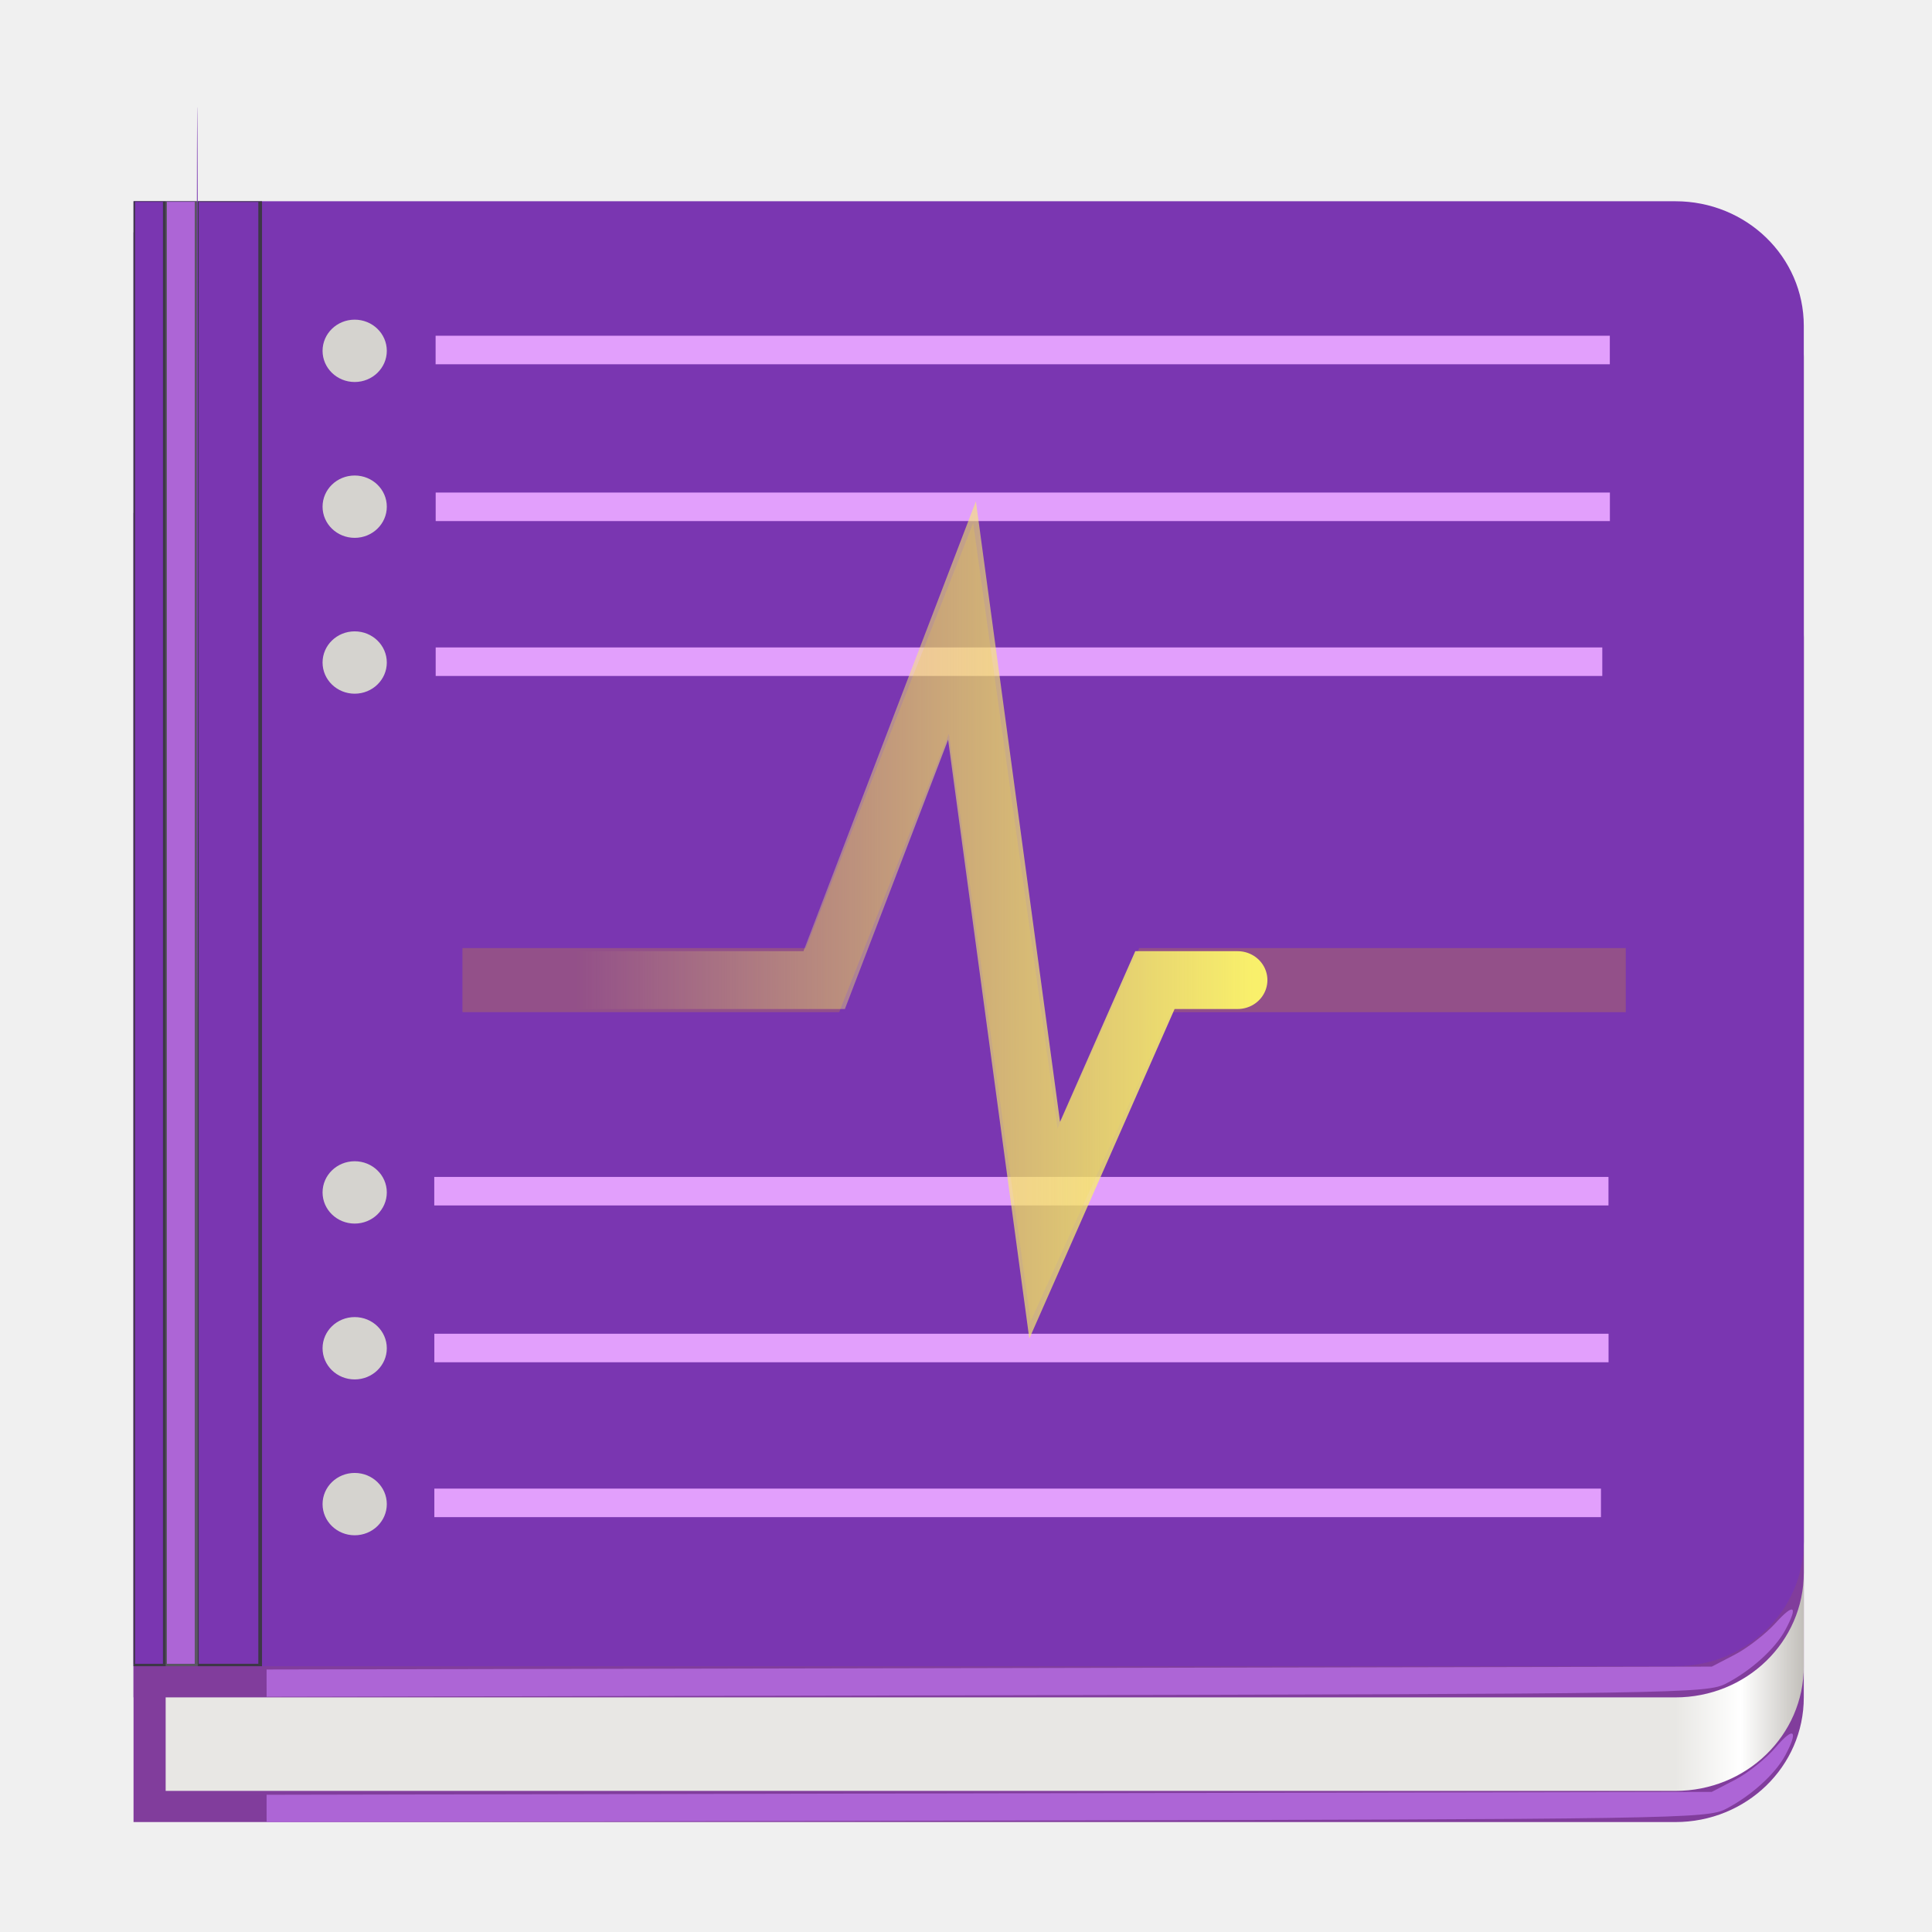
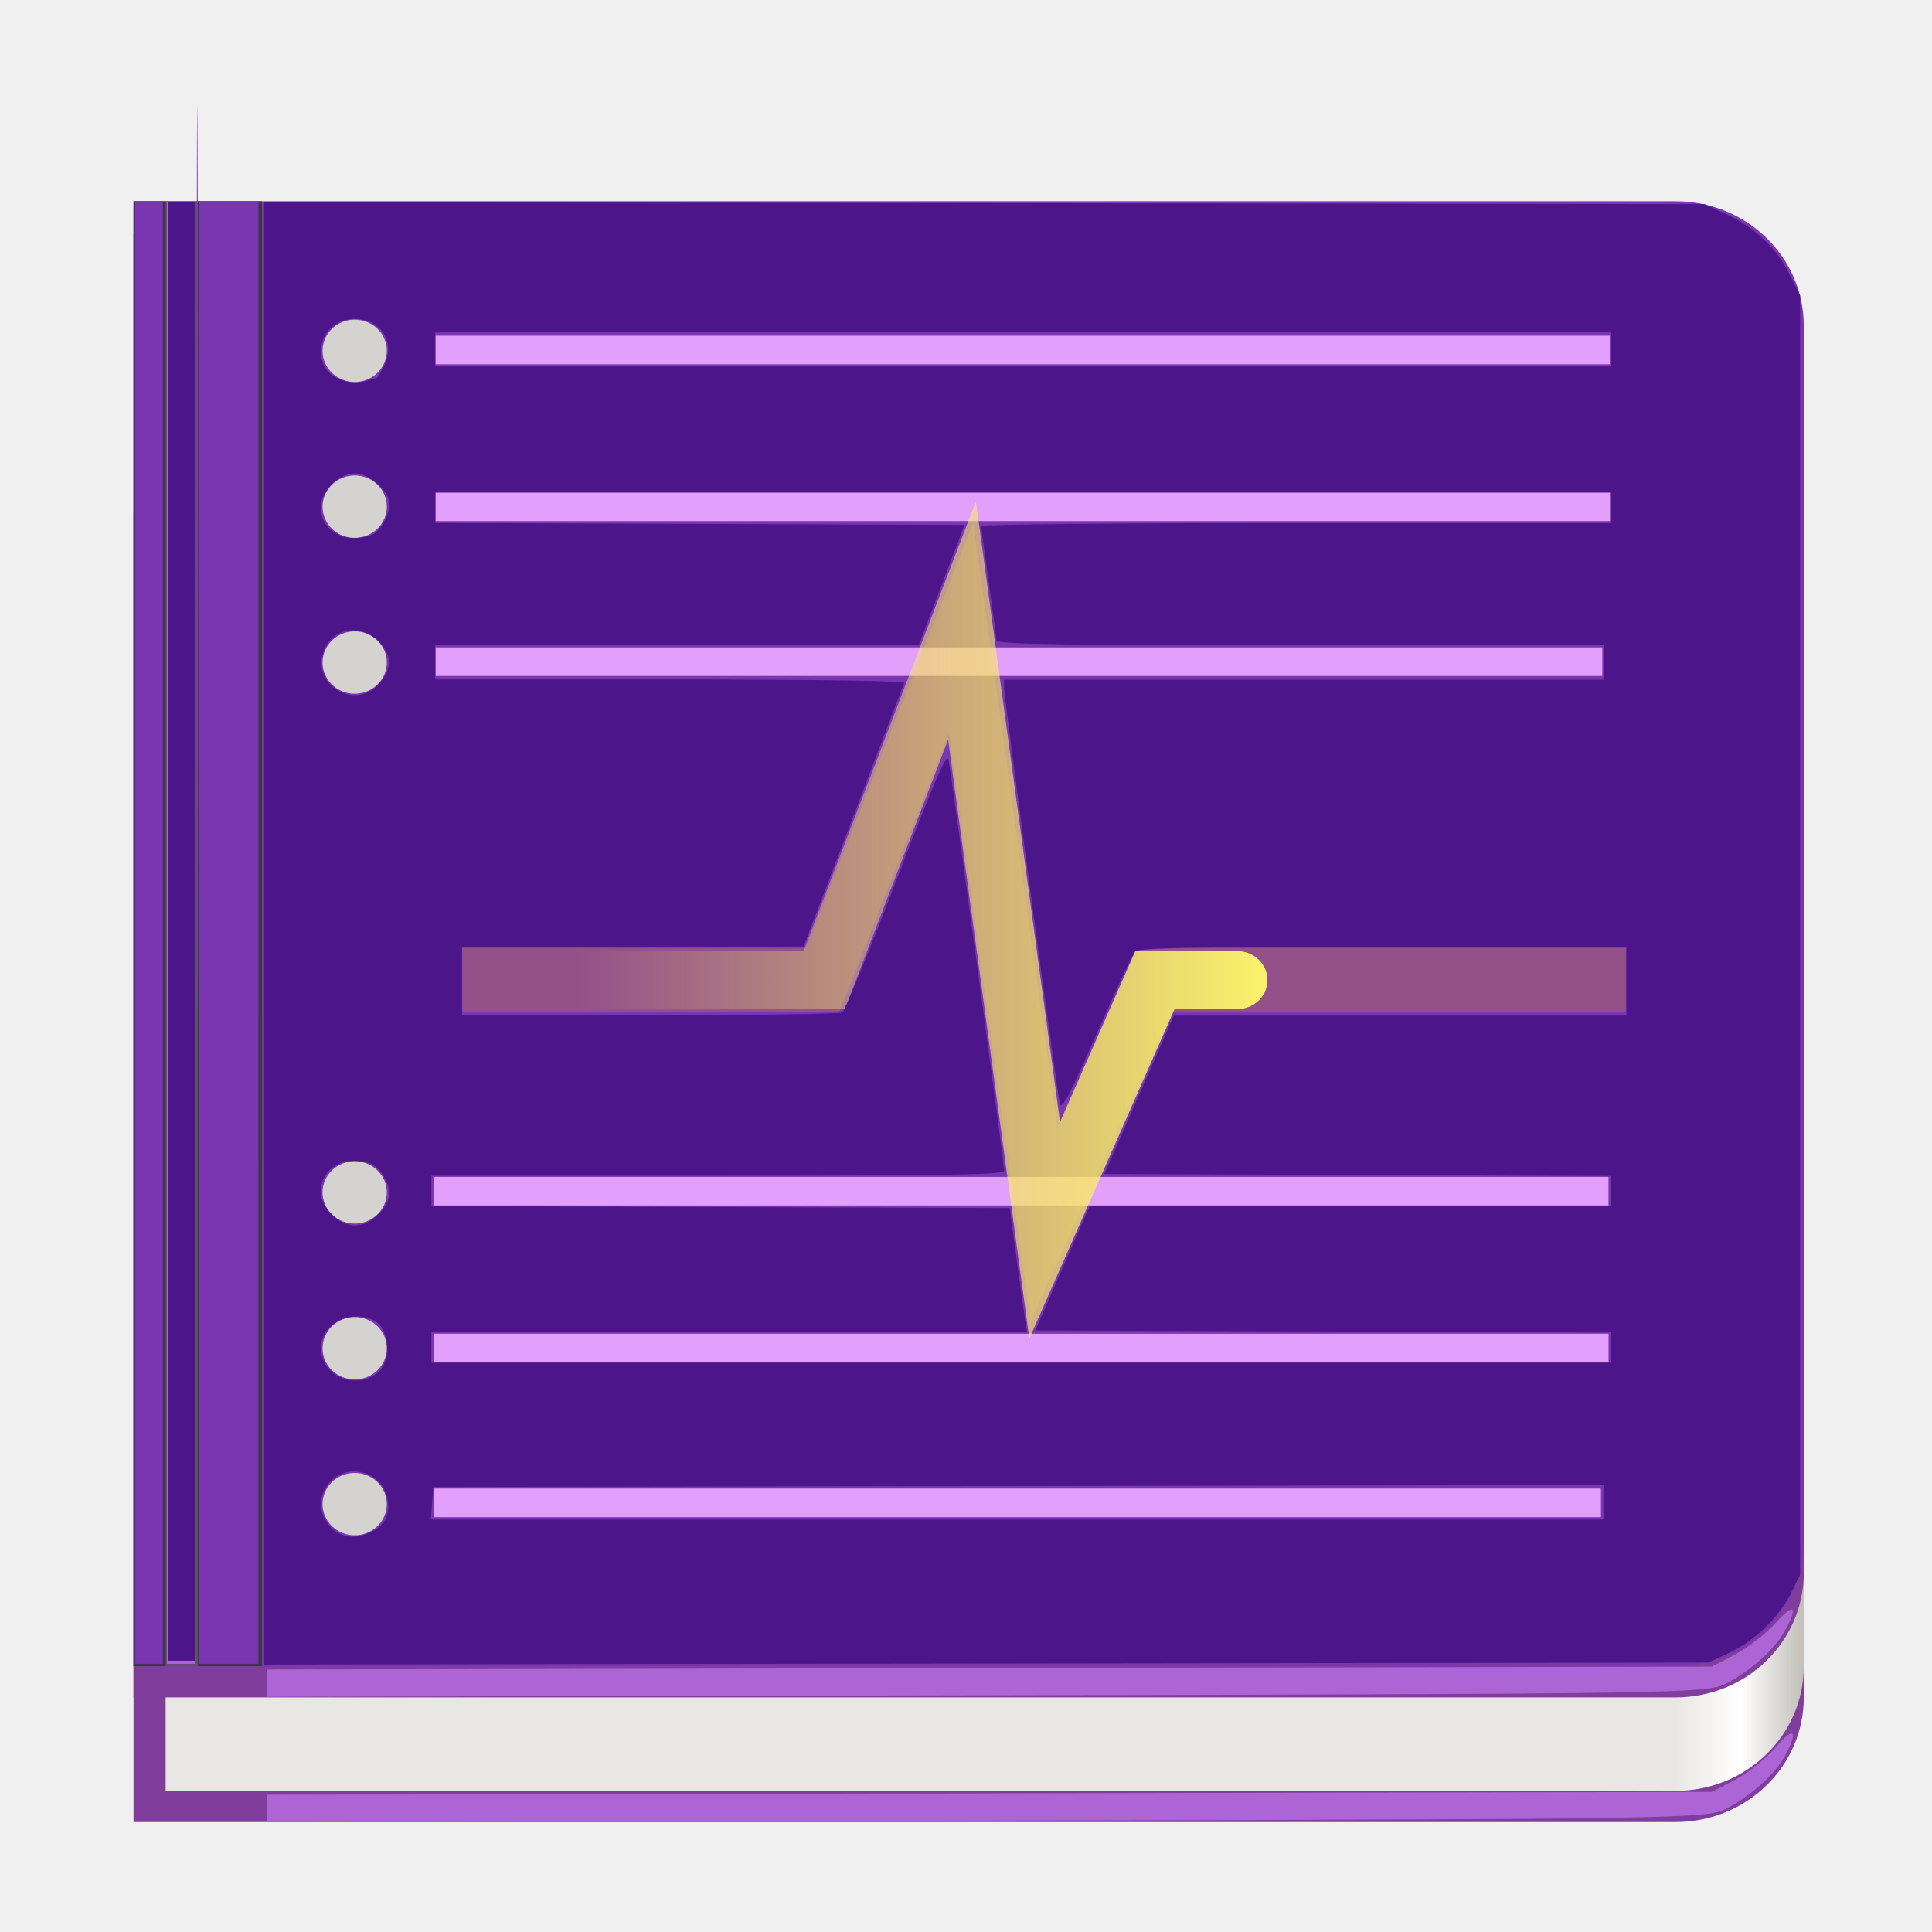
<svg xmlns="http://www.w3.org/2000/svg" xmlns:xlink="http://www.w3.org/1999/xlink" id="svg4157" height="24" width="24" version="1.1">
  <defs id="defs4159">
    <linearGradient id="linearGradient881">
      <stop offset="0" style="stop-color:#667885;stop-opacity:1" id="stop873" />
      <stop offset="1" style="stop-color:#485a6c;stop-opacity:1" id="stop879" />
    </linearGradient>
    <linearGradient gradientTransform="matrix(0.4594595,0,0,0.4594595,0.9742203,0.9717328)" gradientUnits="userSpaceOnUse" xlink:href="#linearGradient4095" id="linearGradient3233" y2="41.229" x2="24" y1="6.549" x1="24" />
    <linearGradient id="linearGradient4095">
      <stop offset="0" style="stop-color:#ffffff;stop-opacity:1" id="stop4097" />
      <stop offset="0.017" style="stop-color:#ffffff;stop-opacity:0.235" id="stop4100" />
      <stop offset="0.98" style="stop-color:#ffffff;stop-opacity:0.157" id="stop4102" />
      <stop offset="1" style="stop-color:#ffffff;stop-opacity:0.392" id="stop4104" />
    </linearGradient>
    <radialGradient gradientTransform="matrix(2.003784,0,0,1.4,27.98813,-17.4)" gradientUnits="userSpaceOnUse" xlink:href="#linearGradient3688-166-749-9" id="radialGradient3082-6" fy="43.5" fx="4.993" r="2.5" cy="43.5" cx="4.993" />
    <linearGradient id="linearGradient3688-166-749-9">
      <stop offset="0" style="stop-color:#181818;stop-opacity:1" id="stop2883-2" />
      <stop offset="1" style="stop-color:#181818;stop-opacity:0" id="stop2885-2" />
    </linearGradient>
    <radialGradient gradientTransform="matrix(2.003784,0,0,1.4,-20.01187,-104.4)" gradientUnits="userSpaceOnUse" xlink:href="#linearGradient3688-464-309-7-6" id="radialGradient3084-4" fy="43.5" fx="4.993" r="2.5" cy="43.5" cx="4.993" />
    <linearGradient id="linearGradient3688-464-309-7-6">
      <stop offset="0" style="stop-color:#181818;stop-opacity:1" id="stop2889-75" />
      <stop offset="1" style="stop-color:#181818;stop-opacity:0" id="stop2891-4-9" />
    </linearGradient>
    <linearGradient gradientUnits="userSpaceOnUse" xlink:href="#linearGradient3702-501-757-1" id="linearGradient3086-8" y2="39.999" x2="25.058" y1="47.028" x1="25.058" />
    <linearGradient id="linearGradient3702-501-757-1">
      <stop offset="0" style="stop-color:#181818;stop-opacity:0" id="stop2895-2" />
      <stop offset="0.5" style="stop-color:#181818;stop-opacity:1" id="stop2897-89" />
      <stop offset="1" style="stop-color:#181818;stop-opacity:0" id="stop2899-36" />
    </linearGradient>
    <linearGradient xlink:href="#linearGradient881" id="linearGradient871" x1="11.428" y1="2.526" x2="11.428" y2="21.451" gradientUnits="userSpaceOnUse" />
    <linearGradient id="linearGradient1879">
      <stop id="stop1873" offset="0" style="stop-color:#e8e7e4;stop-opacity:1" />
      <stop style="stop-color:#ffffff;stop-opacity:1" offset="0.511" id="stop1875" />
      <stop id="stop1877" offset="1" style="stop-color:#c2bfba;stop-opacity:1" />
    </linearGradient>
    <linearGradient id="linearGradient985">
      <stop id="stop981" offset="0" style="stop-color:#f9f06b;stop-opacity:1" />
      <stop id="stop983" offset="1" style="stop-color:#f9f06b;stop-opacity:0" />
    </linearGradient>
    <linearGradient xlink:href="#linearGradient1879" id="linearGradient2794-9" gradientUnits="userSpaceOnUse" gradientTransform="matrix(0.25,0,0,0.25,-898.3359,890.785)" x1="384" y1="120" x2="416" y2="120" />
    <linearGradient xlink:href="#linearGradient985" id="linearGradient2796-4" gradientUnits="userSpaceOnUse" gradientTransform="matrix(0.2145162,0,0,0.2507855,-893.0871,890.7186)" x1="301" y1="33.559" x2="104" y2="33.559" />
  </defs>
  <rect width="17" height="17" x="3.501" y="3.499" id="rect6741-9" style="opacity:0.3;fill:none;stroke:url(#linearGradient3233);stroke-width:1;stroke-linecap:round;stroke-linejoin:round;stroke-miterlimit:4;stroke-dasharray:none;stroke-dashoffset:0;stroke-opacity:1" rx="1" ry="1" />
  <g id="g4066" transform="matrix(0.1995056,0,0,0.1936,180.8819,-162.7928)" style="display:inline">
    <g id="g3074" style="display:inline;enable-background:new">
      <path id="rect970-4-6-1-2-8-4" d="m -898.336,873.785 v 84 h 96 c 4.432,0 8,-3.568 8,-8 v -68 c 0,-4.432 -3.568,-8 -8,-8 z" style="display:inline;fill:#813d9c;fill-opacity:1;stroke:none;stroke-width:0.377;stroke-linejoin:round;stroke-miterlimit:4;stroke-dasharray:none;stroke-opacity:1;enable-background:new" />
      <path style="display:inline;fill:url(#linearGradient2794-9);fill-opacity:1;stroke:none;stroke-width:6;stroke-linecap:butt;stroke-linejoin:miter;stroke-miterlimit:4;stroke-dasharray:none;stroke-dashoffset:0;stroke-opacity:1;marker:none;marker-start:none;marker-mid:none;marker-end:none;paint-order:normal;enable-background:new" d="m -896.336,885.785 v 70 h 94 c 4.432,0 8,-3.568 8,-8 v -54 c 0,-4.432 -3.568,-8 -8,-8 z" id="rect954-3-6-3-2-0-9-4-5" />
      <path id="rect970-5-3-1-8-6-1-5-0" d="m -898.336,855.785 v 94 h 96 c 4.432,0 8,-3.568 8,-8 v -78 c 0,-4.432 -3.568,-8 -8,-8 z" style="display:inline;fill:#813d9c;fill-opacity:1;stroke:none;stroke-width:0.377;stroke-linejoin:round;stroke-miterlimit:4;stroke-dasharray:none;stroke-opacity:1;enable-background:new" />
      <path id="rect970-5-4-4-1-2-0-3" d="m -898.336,853.785 v 94 h 96 c 4.432,0 8,-3.568 8,-8 v -78 c 0,-4.432 -3.568,-8 -8,-8 z" style="display:inline;fill:#7a36b1;fill-opacity:1;stroke:none;stroke-width:0.377;stroke-linejoin:round;stroke-miterlimit:4;stroke-dasharray:none;stroke-opacity:1;enable-background:new" />
      <rect y="853.785" x="-898.336" height="94" width="8" id="rect1073-6-7-5-7-3-6" style="display:inline;fill:#3d3846;fill-opacity:1;stroke:none;stroke-width:4;stroke-linecap:round;stroke-linejoin:round;stroke-miterlimit:4;stroke-dasharray:none;stroke-dashoffset:0;stroke-opacity:1;enable-background:new" />
      <path id="path1217-1-4-49-9-6-1" d="m -895.336,947.785 v -94" style="display:inline;opacity:0.15;fill:none;fill-rule:evenodd;stroke:#ffffff;stroke-width:2;stroke-linecap:butt;stroke-linejoin:miter;stroke-miterlimit:4;stroke-dasharray:none;stroke-opacity:1;enable-background:new" />
      <path style="display:inline;fill:#7a36b1;fill-opacity:1;stroke-width:0.247;enable-background:new" d="m -894.278,900.729 v -46.899 h 1.856 1.856 v 46.899 46.899 h -1.856 -1.856 z" id="path32544-0-0-3-1-0" />
      <path style="display:inline;fill:#7a36b1;fill-opacity:1;stroke-width:0.247;enable-background:new" d="m -894.405,876.729 c 0,-25.863 0.029,-36.406 0.064,-23.43 0.035,12.976 0.035,34.136 0,47.023 -0.035,12.886 -0.064,2.27 -0.064,-23.593 z" id="path32620-6-9-6-0-6" />
      <path style="display:inline;fill:#ad65d6;fill-opacity:1;stroke-width:0.247;enable-background:new" d="m -896.258,900.729 v -46.899 h 0.866 0.866 v 46.899 46.899 h -0.866 -0.866 z" id="path32659-2-1-0-6-3" />
      <path style="display:inline;fill:#4c158a;fill-opacity:1;stroke-width:0.247;enable-background:new" d="m -898.238,900.729 v -46.899 h 0.866 0.866 v 46.899 46.899 h -0.866 -0.866 z" id="path32735-9-7-6-3-2" />
      <path style="display:inline;fill:#7a36b1;fill-opacity:1;stroke-width:0.247;enable-background:new" d="m -896.258,900.729 v -46.899 h 0.866 0.866 v 46.899 46.899 h -0.866 -0.866 z" id="path33332-0-1-6-20-0" />
      <path style="display:inline;fill:#7a36b1;fill-opacity:1;stroke-width:0.247;enable-background:new" d="m -898.238,900.729 v -46.899 h 0.866 0.866 v 46.899 46.899 h -0.866 -0.866 z" id="path33482-8-1-1-6-6" />
      <path style="display:inline;fill:#ad65d6;fill-opacity:1;stroke-width:0.247;enable-background:new" d="m -896.258,900.729 v -46.899 h 0.866 0.866 v 46.899 46.899 h -0.866 -0.866 z" id="path33862-3-97-7-1-1" />
      <path style="display:inline;fill:#e29ffc;fill-opacity:1;stroke-width:0.153;enable-background:new" d="m -879.606,937.304 v -0.915 h 36.32 36.32 v 0.915 0.915 h -36.32 -36.32 z" id="path209464-7-0-1-7-4-4-5-3-55-5" />
      <a id="a211277-8-1-0-6-7-4-5" transform="matrix(0.9341682,0,0,1,-241.2081,477.0635)" style="display:inline;fill:#e29ffc;enable-background:new">
        <path style="display:inline;fill:#e29ffc;fill-opacity:1;stroke-width:0.159;enable-background:new" d="m -683.387,450.303 v -0.915 h 39.133 39.133 v 0.915 0.915 h -39.133 -39.133 z" id="path209464-7-0-1-0-4-8-3-3-5-7-4" />
      </a>
      <a id="a211277-1-5-5-9-9-9-6-7" transform="matrix(0.9341682,0,0,1,-241.2127,467.0014)" style="display:inline;fill:#e29ffc;enable-background:new">
        <path style="display:inline;fill:#e29ffc;fill-opacity:1;stroke-width:0.159;enable-background:new" d="m -683.387,450.303 v -0.915 h 39.133 39.133 v 0.915 0.915 h -39.133 -39.133 z" id="path209464-7-0-1-0-3-0-9-1-4-2-5-6" />
      </a>
      <path style="display:inline;fill:#e29ffc;fill-opacity:1;stroke-width:0.153;enable-background:new" d="m -879.523,883.33 v -0.915 h 36.32 36.32 v 0.915 0.915 h -36.32 -36.32 z" id="path209464-7-0-1-7-4-4-5-3-7-6-5" />
      <a id="a211277-8-1-0-6-7-3-9-6" transform="matrix(0.9341682,0,0,1,-241.1246,423.089)" style="display:inline;fill:#e29ffc;enable-background:new">
        <path style="display:inline;fill:#e29ffc;fill-opacity:1;stroke-width:0.159;enable-background:new" d="m -683.387,450.303 v -0.915 h 39.133 39.133 v 0.915 0.915 h -39.133 -39.133 z" id="path209464-7-0-1-0-4-8-3-3-5-6-3-9" />
      </a>
      <a id="a211277-1-5-5-9-9-9-1-7-3" transform="matrix(0.9341682,0,0,1,-241.1292,413.0269)" style="display:inline;fill:#e29ffc;enable-background:new">
        <path style="display:inline;fill:#e29ffc;fill-opacity:1;stroke-width:0.159;enable-background:new" d="m -683.387,450.303 v -0.915 h 39.133 39.133 v 0.915 0.915 h -39.133 -39.133 z" id="path209464-7-0-1-0-3-0-9-1-4-2-2-4-7" />
      </a>
      <path style="fill:#ad65d6;fill-opacity:1;stroke-width:0.349" d="m -890.051,948.87 v -0.875 l 44.992,-0.092 44.992,-0.092 1.431,-0.766 c 0.787,-0.421 1.927,-1.331 2.534,-2.022 1.165,-1.326 1.433,-1.13 0.61,0.446 -0.629,1.203 -2.137,2.605 -3.7,3.437 -1.172,0.624 -3.082,0.655 -46.04,0.745 l -44.817,0.094 z" id="path28190-9-8-2-5-4" />
      <path style="fill:#ad65d6;fill-opacity:1;stroke-width:0.349" d="m -890.051,956.909 v -0.876 l 44.992,-0.092 44.992,-0.092 1.451,-0.776 c 0.798,-0.427 1.938,-1.367 2.534,-2.089 1.13,-1.37 1.436,-1.098 0.589,0.524 -0.629,1.203 -2.137,2.605 -3.7,3.437 -1.172,0.624 -3.083,0.655 -46.04,0.746 l -44.817,0.095 z" id="path28229-6-12-8-2-5" />
      <circle r="2" cy="937.383" cx="-884.566" id="circle1505-1-2-4-2" style="vector-effect:none;fill:#d5d3cf;fill-opacity:1;stroke:none;stroke-width:8;stroke-linecap:butt;stroke-linejoin:round;stroke-miterlimit:4;stroke-dasharray:none;stroke-dashoffset:0;stroke-opacity:1" />
      <circle style="vector-effect:none;fill:#d5d3cf;fill-opacity:1;stroke:none;stroke-width:8;stroke-linecap:butt;stroke-linejoin:round;stroke-miterlimit:4;stroke-dasharray:none;stroke-dashoffset:0;stroke-opacity:1" id="circle1507-7-9-7-5" cx="-884.566" cy="927.383" r="2" />
      <circle r="2" cy="917.383" cx="-884.566" id="circle1509-2-3-4-4" style="vector-effect:none;fill:#d5d3cf;fill-opacity:1;stroke:none;stroke-width:8;stroke-linecap:butt;stroke-linejoin:round;stroke-miterlimit:4;stroke-dasharray:none;stroke-dashoffset:0;stroke-opacity:1" />
      <circle style="vector-effect:none;fill:#d5d3cf;fill-opacity:1;stroke:none;stroke-width:8;stroke-linecap:butt;stroke-linejoin:round;stroke-miterlimit:4;stroke-dasharray:none;stroke-dashoffset:0;stroke-opacity:1" id="circle1511-7-9-43-7" cx="-884.566" cy="883.383" r="2" />
      <circle r="2" cy="873.383" cx="-884.566" id="circle1513-9-2-0-0-4" style="vector-effect:none;fill:#d5d3cf;fill-opacity:1;stroke:none;stroke-width:8;stroke-linecap:butt;stroke-linejoin:round;stroke-miterlimit:4;stroke-dasharray:none;stroke-dashoffset:0;stroke-opacity:1" />
      <circle style="vector-effect:none;fill:#d5d3cf;fill-opacity:1;stroke:none;stroke-width:8;stroke-linecap:butt;stroke-linejoin:round;stroke-miterlimit:4;stroke-dasharray:none;stroke-dashoffset:0;stroke-opacity:1" id="circle1515-2-8-7-4" cx="-884.566" cy="863.383" r="2" />
      <g id="g1010" transform="matrix(1.012845,0,0,1.263944,11.65211,-238.3824)">
        <path id="path1092-6-1-3-7-5-5-1-4-8-3" style="display:inline;opacity:0.236;fill:none;stroke:#e5a50a;stroke-width:3.252;stroke-linecap:butt;stroke-linejoin:miter;stroke-miterlimit:10;stroke-dasharray:none;stroke-opacity:1;enable-background:new" d="m -878.227,903.634 h 22.136 l 8.514,-17.858 5.108,30.282 6.811,-12.423 h 28.948" />
      </g>
      <path id="path1092-6-1-3-7-5-1-0-0-3-6-0" style="display:inline;fill:none;stroke:url(#linearGradient2796-4);stroke-width:3.711;stroke-linecap:round;stroke-linejoin:miter;stroke-miterlimit:10;stroke-dasharray:none;stroke-opacity:1;enable-background:new" d="m -877.642,903.759 h 22.31 l 8.581,-23.072 5.148,39.123 6.865,-16.05 h 5.148" />
    </g>
  </g>
+   <path style="fill:#4c158a;stroke-width:0.047" d="M 3.272,11.595 V 2.512 l 8.952,0.012 8.952,0.012 0.267,0.125 c 0.361,0.169 0.629,0.423 0.787,0.745 l 0.132,0.268 v 7.944 7.944 l -0.112,0.225 c -0.151,0.304 -0.45,0.594 -0.766,0.743 l -0.261,0.123 -8.975,0.012 -8.975,0.012 z m 1.407,7.395 C 4.904,18.849 4.857,18.463 4.599,18.329 4.2,18.123 3.804,18.586 4.08,18.937 4.222,19.118 4.446,19.138 4.679,18.991 Z M 19.919,18.662 v -0.214 l -7.268,0.012 -7.268,0.012 -0.015,0.202 -0.015,0.202 H 12.636 19.919 Z M 4.701,17.044 c 0.181,-0.163 0.131,-0.572 -0.079,-0.653 -0.419,-0.161 -0.803,0.236 -0.562,0.58 0.143,0.205 0.456,0.24 0.641,0.073 z M 20.014,16.741 V 16.552 l -3.577,-0.012 -3.577,-0.012 0.337,-0.771 0.337,-0.771 h 3.239 3.239 v -0.189 -0.189 l -3.147,-0.012 -3.147,-0.012 0.432,-0.984 0.432,-0.984 h 2.811 2.811 v -0.427 -0.427 h -3.029 c -2.366,0 -3.04,0.013 -3.079,0.059 -0.027,0.033 -0.241,0.496 -0.477,1.03 -0.336,0.764 -0.433,0.946 -0.454,0.854 C 13.126,13.53 12.473,8.661 12.473,8.543 v -0.101 h 3.723 3.723 V 8.228 8.015 h -3.77 c -2.984,0 -3.77,-0.012 -3.771,-0.059 -4.27e-4,-0.033 -0.043,-0.357 -0.095,-0.722 -0.052,-0.364 -0.094,-0.679 -0.094,-0.7 0,-0.02 1.761,-0.037 3.913,-0.037 H 20.014 V 6.308 6.118 H 12.71 5.406 v 0.189 0.189 l 3.288,0.012 3.288,0.012 -0.284,0.747 -0.284,0.747 H 8.411 5.406 v 0.213 0.213 h 2.921 c 1.749,0 2.914,0.017 2.905,0.043 -0.009,0.024 -0.293,0.771 -0.632,1.659 l -0.617,1.616 -2.122,6.4e-4 -2.122,6.41e-4 v 0.427 0.427 l 2.336,-7.25e-4 c 1.285,-3.8e-4 2.36,-0.016 2.39,-0.036 0.03,-0.019 0.332,-0.76 0.672,-1.647 0.468,-1.224 0.624,-1.584 0.645,-1.494 0.031,0.134 0.692,5.011 0.692,5.107 0,0.051 -0.654,0.062 -3.557,0.062 H 5.359 v 0.189 0.189 l 3.592,0.012 3.592,0.012 0.08,0.593 c 0.044,0.326 0.092,0.673 0.107,0.771 l 0.028,0.178 H 9.059 5.359 v 0.19 0.19 H 12.686 20.014 Z M 4.699,15.085 c 0.148,-0.148 0.172,-0.278 0.083,-0.445 -0.085,-0.159 -0.189,-0.219 -0.386,-0.221 -0.23,-0.002 -0.413,0.166 -0.413,0.379 0,0.202 0.224,0.425 0.427,0.425 0.102,0 0.194,-0.044 0.288,-0.139 z M 4.715,8.486 C 4.876,8.294 4.871,8.136 4.699,7.964 4.483,7.748 4.139,7.801 4.029,8.068 3.849,8.501 4.413,8.844 4.715,8.486 Z M 4.652,6.626 c 0.102,-0.078 0.186,-0.243 0.186,-0.367 0,-0.157 -0.25,-0.379 -0.427,-0.379 -0.203,0 -0.427,0.223 -0.427,0.425 0,0.213 0.183,0.381 0.413,0.379 0.099,-8.295e-4 0.214,-0.028 0.255,-0.059 z m 0.03,-1.931 c 0.006,0 0.045,-0.066 0.086,-0.146 0.152,-0.295 -0.03,-0.587 -0.366,-0.587 -0.317,0 -0.514,0.322 -0.367,0.598 0.076,0.141 0.314,0.228 0.49,0.177 0.08,-0.023 0.151,-0.042 0.157,-0.042 z M 20.014,4.339 V 4.126 H 12.71 5.406 v 0.213 0.213 h 7.304 7.304 z" id="path190" />
+   <path style="fill:#4c158a;stroke-width:0.047" d="M 2.087,11.572 V 2.514 h 0.166 0.166 v 9.058 9.058 h -0.166 -0.166 z" id="path229" />
</svg>
